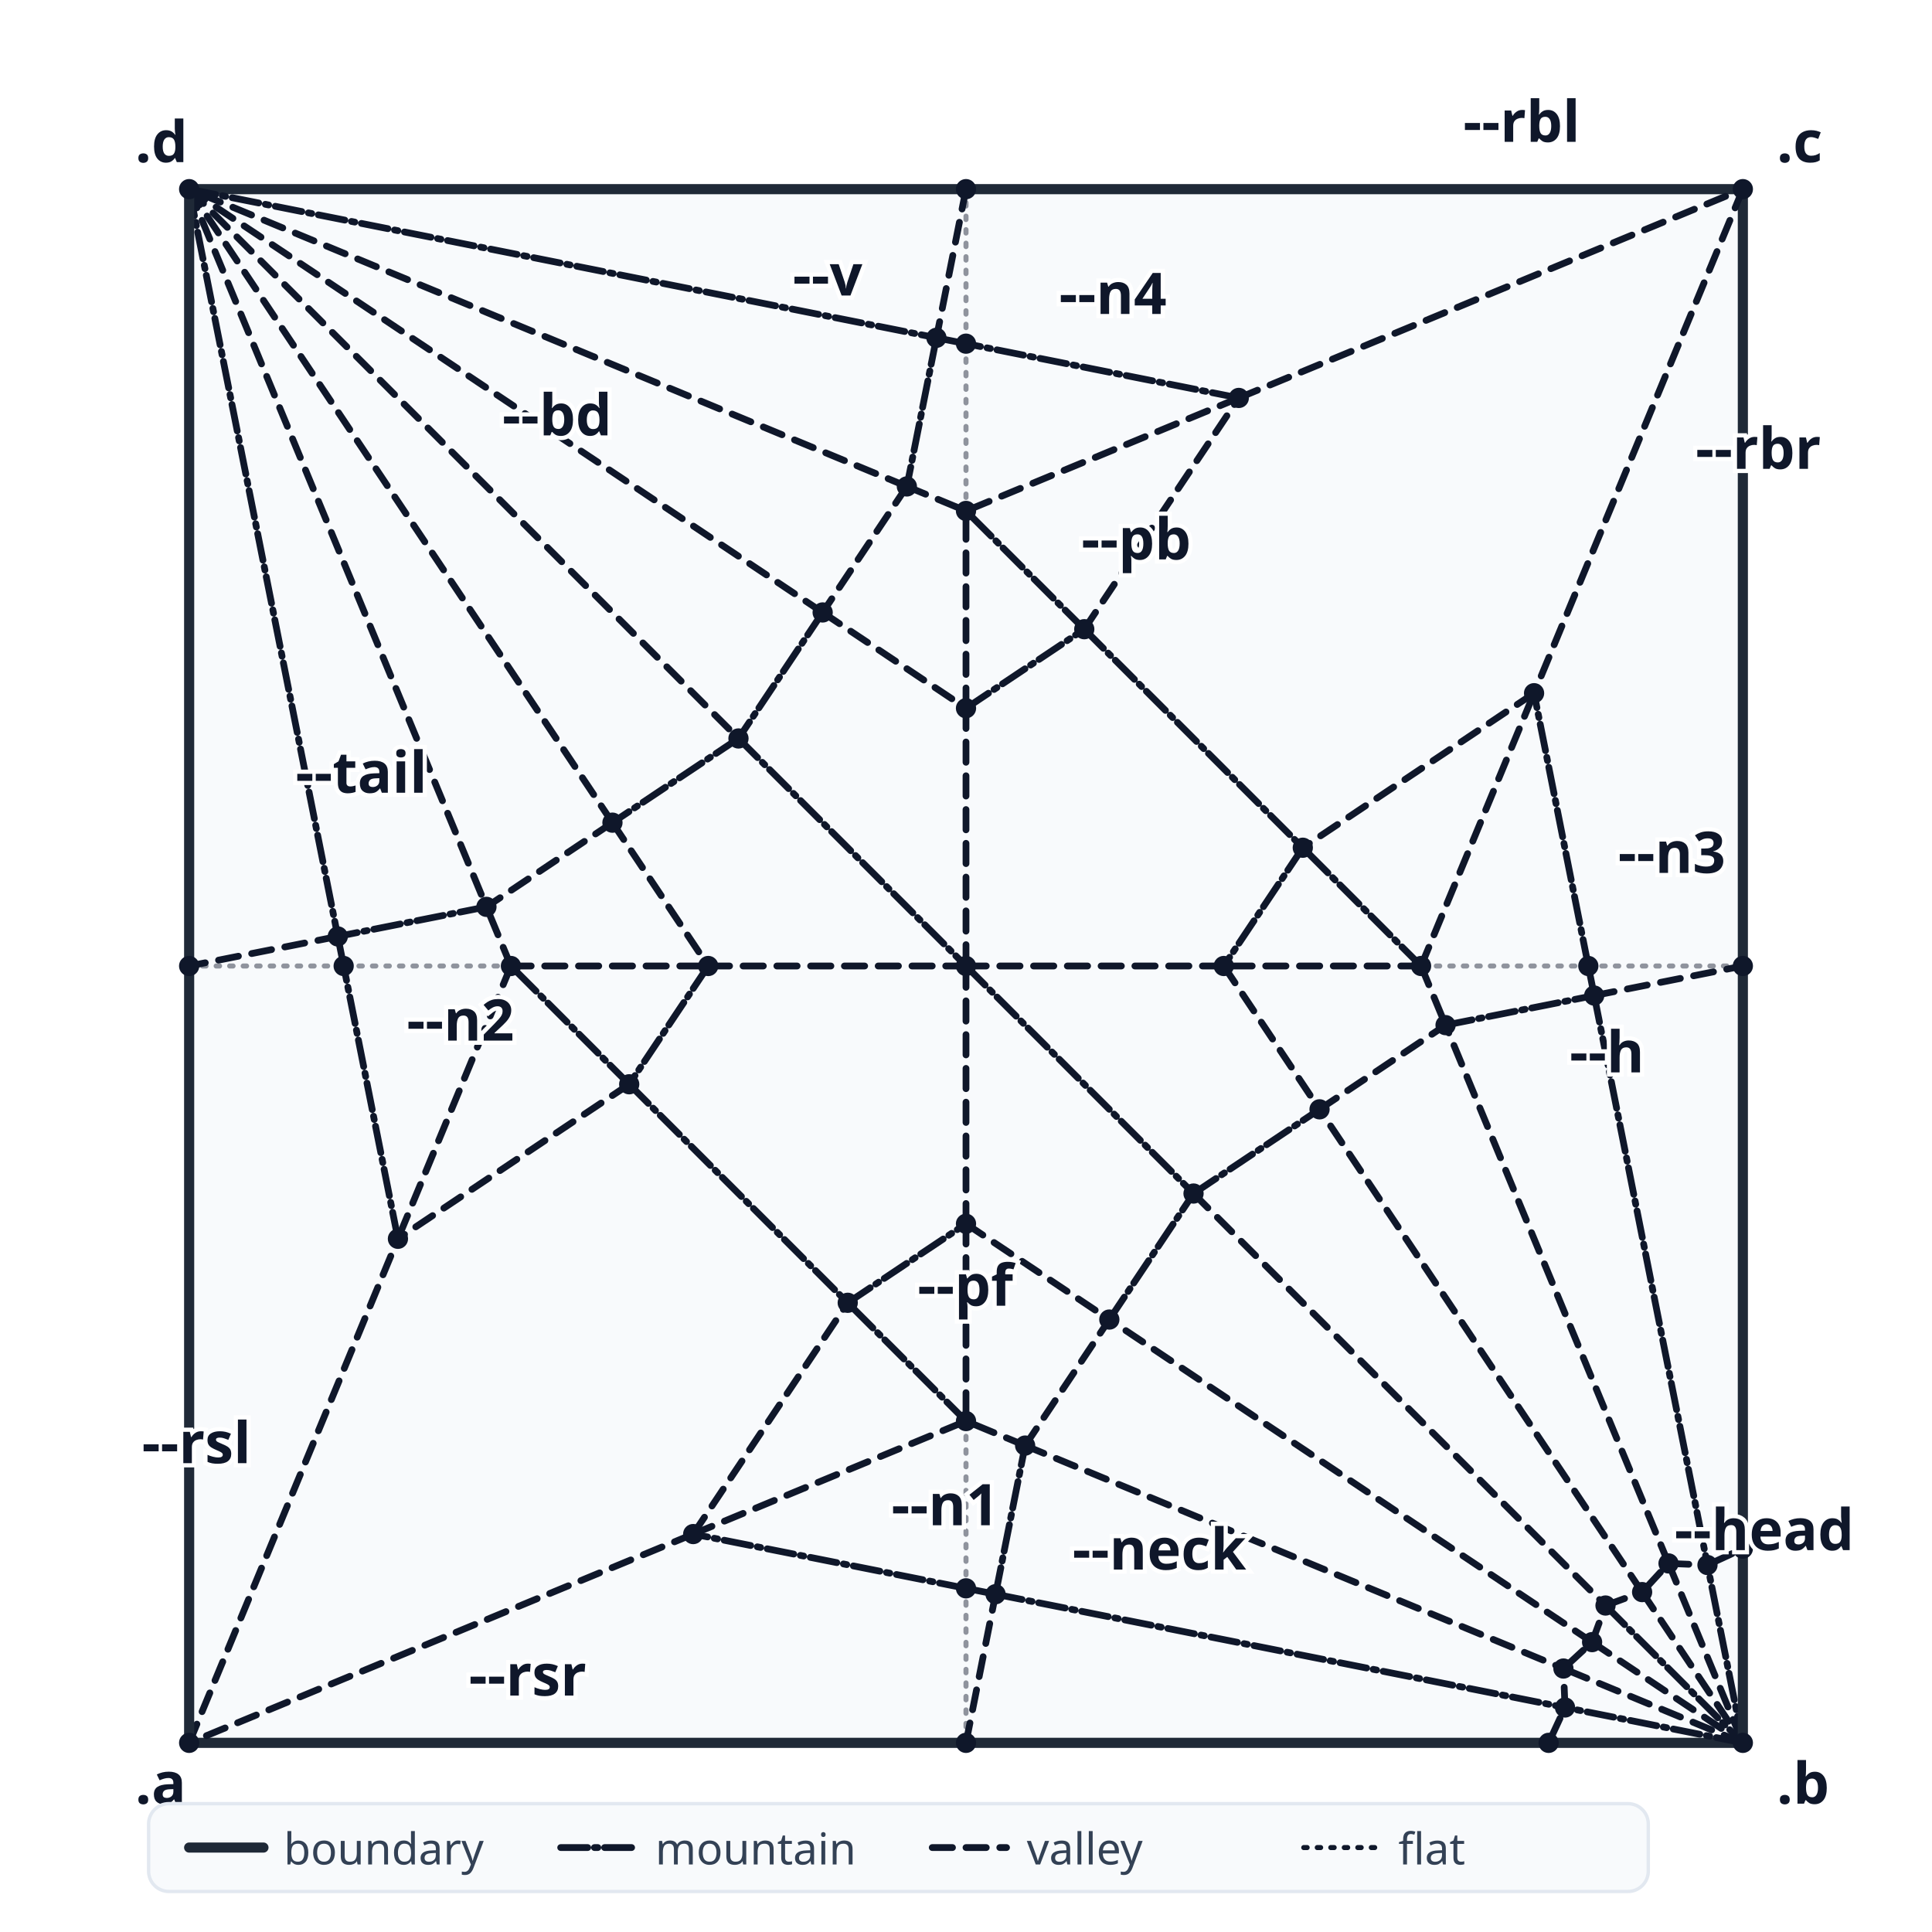
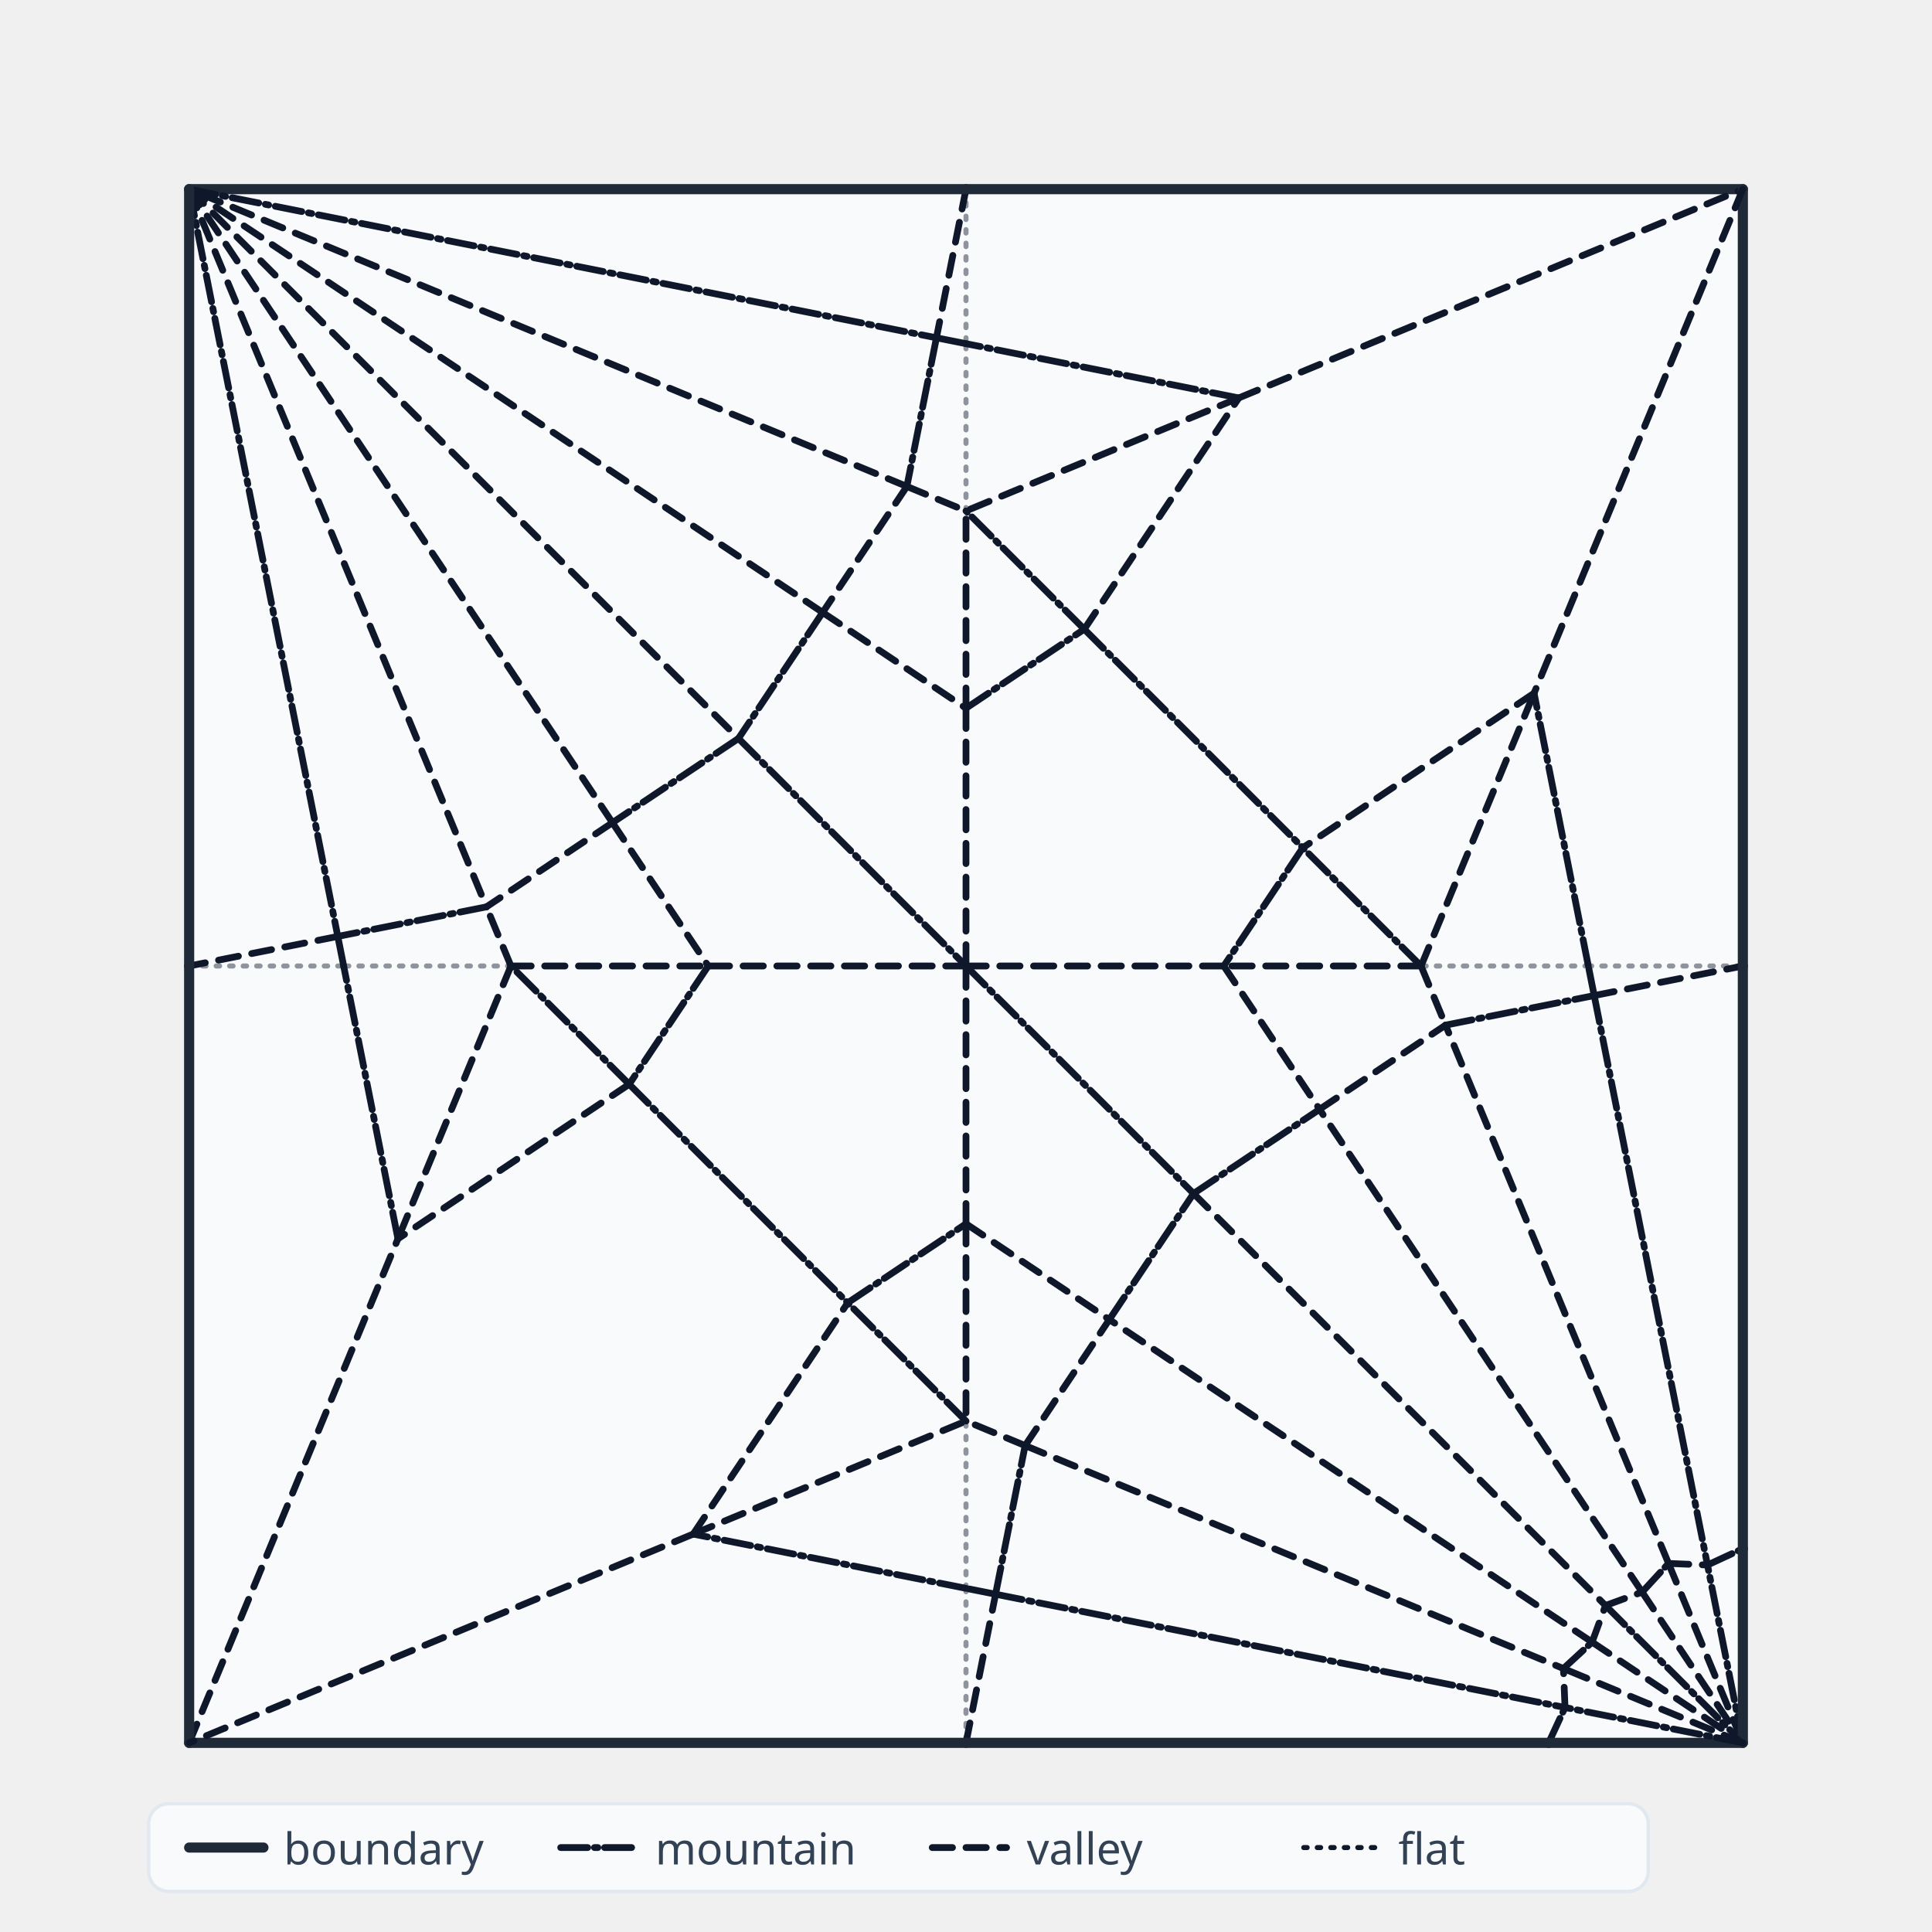
<svg xmlns="http://www.w3.org/2000/svg" width="572" height="572" viewBox="0 0 572 572" font-family="ui-sans-serif, system-ui, sans-serif">
-   <rect width="572" height="572" fill="white" />
  <defs>
    <filter id="layerShadow" x="-20%" y="-20%" width="140%" height="140%">
      <feDropShadow dx="0" dy="1" stdDeviation="1.1" flood-color="#0f172a" flood-opacity="0.18" />
    </filter>
  </defs>
  <g data-layer="paper">
    <polygon points="268.492,144.017 286,151.269 286,101.75 277.246,100.009" fill="#f8fafc" stroke="none" data-kind="face" data-face-index="0" />
    <polygon points="243.563,181.326 286,209.681 286,151.269 268.492,144.017" fill="#f8fafc" stroke="none" data-kind="face" data-face-index="1" />
    <polygon points="286,151.269 286,209.681 321.015,186.285" fill="#f8fafc" stroke="none" data-kind="face" data-face-index="2" />
    <polygon points="366.765,117.815 286,151.269 321.015,186.285" fill="#f8fafc" stroke="none" data-kind="face" data-face-index="3" />
    <polygon points="286,101.75 286,151.269 366.765,117.815" fill="#f8fafc" stroke="none" data-kind="face" data-face-index="4" />
    <polygon points="471.991,294.754 470.25,286 420.731,286 427.983,303.508" fill="#f8fafc" stroke="none" data-kind="face" data-face-index="5" />
    <polygon points="427.983,303.508 420.731,286 362.319,286 390.674,328.437" fill="#f8fafc" stroke="none" data-kind="face" data-face-index="6" />
    <polygon points="362.319,286 420.731,286 385.715,250.985" fill="#f8fafc" stroke="none" data-kind="face" data-face-index="7" />
    <polygon points="385.715,250.985 420.731,286 454.185,205.235" fill="#f8fafc" stroke="none" data-kind="face" data-face-index="8" />
    <polygon points="454.185,205.235 420.731,286 470.25,286" fill="#f8fafc" stroke="none" data-kind="face" data-face-index="9" />
    <polygon points="516,56 286,56 286,101.75 366.765,117.815" fill="#f8fafc" stroke="none" data-kind="face" data-face-index="10" />
    <polygon points="516,286 516,56 454.185,205.235 470.25,286" fill="#f8fafc" stroke="none" data-kind="face" data-face-index="11" />
    <polygon points="516,56 366.765,117.815 321.015,186.285 385.715,250.985 454.185,205.235" fill="#f8fafc" stroke="none" data-kind="face" data-face-index="12" />
    <polygon points="286,209.681 286,286 362.319,286 385.715,250.985 321.015,186.285" fill="#f8fafc" stroke="none" data-kind="face" data-face-index="13" />
    <polygon points="286,362.319 286,286 209.681,286 186.285,321.015 250.985,385.715" fill="#f8fafc" stroke="none" data-kind="face" data-face-index="14" />
    <polygon points="390.674,328.437 362.319,286 286,286 353.365,353.365" fill="#f8fafc" stroke="none" data-kind="face" data-face-index="15" />
    <polygon points="353.365,353.365 286,286 286,362.319 328.437,390.674" fill="#f8fafc" stroke="none" data-kind="face" data-face-index="16" />
    <polygon points="218.635,218.635 286,286 286,209.681 243.563,181.326" fill="#f8fafc" stroke="none" data-kind="face" data-face-index="17" />
    <polygon points="286,286 218.635,218.635 181.326,243.563 209.681,286" fill="#f8fafc" stroke="none" data-kind="face" data-face-index="18" />
    <polygon points="286,516 294.754,471.991 286,470.25" fill="#f8fafc" stroke="none" data-kind="face" data-face-index="19" />
    <polygon points="56,286 101.75,286 100.009,277.246" fill="#f8fafc" stroke="none" data-kind="face" data-face-index="20" />
    <polygon points="516,286 470.25,286 471.991,294.754" fill="#f8fafc" stroke="none" data-kind="face" data-face-index="21" />
    <polygon points="286,56 277.246,100.009 286,101.75" fill="#f8fafc" stroke="none" data-kind="face" data-face-index="22" />
    <polygon points="56,516 117.815,366.765 101.75,286 56,286" fill="#f8fafc" stroke="none" data-kind="face" data-face-index="23" />
    <polygon points="56,516 286,516 286,470.25 205.235,454.185" fill="#f8fafc" stroke="none" data-kind="face" data-face-index="24" />
    <polygon points="56,516 205.235,454.185 250.985,385.715 186.285,321.015 117.815,366.765" fill="#f8fafc" stroke="none" data-kind="face" data-face-index="25" />
    <polygon points="205.235,454.185 286,420.731 250.985,385.715" fill="#f8fafc" stroke="none" data-kind="face" data-face-index="26" />
    <polygon points="286,470.25 286,420.731 205.235,454.185" fill="#f8fafc" stroke="none" data-kind="face" data-face-index="27" />
    <polygon points="303.508,427.983 286,420.731 286,470.25 294.754,471.991" fill="#f8fafc" stroke="none" data-kind="face" data-face-index="28" />
    <polygon points="328.437,390.674 286,362.319 286,420.731 303.508,427.983" fill="#f8fafc" stroke="none" data-kind="face" data-face-index="29" />
    <polygon points="286,420.731 286,362.319 250.985,385.715" fill="#f8fafc" stroke="none" data-kind="face" data-face-index="30" />
    <polygon points="186.285,321.015 151.269,286 117.815,366.765" fill="#f8fafc" stroke="none" data-kind="face" data-face-index="31" />
    <polygon points="117.815,366.765 151.269,286 101.75,286" fill="#f8fafc" stroke="none" data-kind="face" data-face-index="32" />
    <polygon points="100.009,277.246 101.75,286 151.269,286 144.017,268.492" fill="#f8fafc" stroke="none" data-kind="face" data-face-index="33" />
    <polygon points="144.017,268.492 151.269,286 209.681,286 181.326,243.563" fill="#f8fafc" stroke="none" data-kind="face" data-face-index="34" />
    <polygon points="209.681,286 151.269,286 186.285,321.015" fill="#f8fafc" stroke="none" data-kind="face" data-face-index="35" />
    <polygon points="516,458.5 516,286 471.991,294.754 505.528,463.351" fill="#f8fafc" stroke="none" data-kind="face" data-face-index="36" />
    <polygon points="486.177,471.367 390.674,328.437 353.365,353.365 475.341,475.341" fill="#f8fafc" stroke="none" data-kind="face" data-face-index="37" />
    <polygon points="493.996,462.877 427.983,303.508 390.674,328.437 486.177,471.367" fill="#f8fafc" stroke="none" data-kind="face" data-face-index="38" />
    <polygon points="505.528,463.351 471.991,294.754 427.983,303.508 493.996,462.877" fill="#f8fafc" stroke="none" data-kind="face" data-face-index="39" />
    <polygon points="471.367,486.177 328.437,390.674 303.508,427.983 462.877,493.996" fill="#f8fafc" stroke="none" data-kind="face" data-face-index="40" />
    <polygon points="462.877,493.996 303.508,427.983 294.754,471.991 463.351,505.528" fill="#f8fafc" stroke="none" data-kind="face" data-face-index="41" />
    <polygon points="286,516 458.5,516 463.351,505.528 294.754,471.991" fill="#f8fafc" stroke="none" data-kind="face" data-face-index="42" />
    <polygon points="475.341,475.341 353.365,353.365 328.437,390.674 471.367,486.177" fill="#f8fafc" stroke="none" data-kind="face" data-face-index="43" />
    <polygon points="286,56 56,56 277.246,100.009" fill="#f8fafc" stroke="none" data-kind="face" data-face-index="44" />
    <polygon points="56,56 218.635,218.635 243.563,181.326" fill="#f8fafc" stroke="none" data-kind="face" data-face-index="45" />
    <polygon points="56,56 243.563,181.326 268.492,144.017" fill="#f8fafc" stroke="none" data-kind="face" data-face-index="46" />
    <polygon points="56,56 268.492,144.017 277.246,100.009" fill="#f8fafc" stroke="none" data-kind="face" data-face-index="47" />
    <polygon points="56,56 144.017,268.492 181.326,243.563" fill="#f8fafc" stroke="none" data-kind="face" data-face-index="48" />
    <polygon points="56,56 100.009,277.246 144.017,268.492" fill="#f8fafc" stroke="none" data-kind="face" data-face-index="49" />
    <polygon points="56,56 56,286 100.009,277.246" fill="#f8fafc" stroke="none" data-kind="face" data-face-index="50" />
    <polygon points="218.635,218.635 56,56 181.326,243.563" fill="#f8fafc" stroke="none" data-kind="face" data-face-index="51" />
    <polygon points="516,516 505.528,463.351 493.996,462.877" fill="#f8fafc" stroke="none" data-kind="face" data-face-index="52" />
    <polygon points="516,516 493.996,462.877 486.177,471.367" fill="#f8fafc" stroke="none" data-kind="face" data-face-index="53" />
    <polygon points="516,516 486.177,471.367 475.341,475.341" fill="#f8fafc" stroke="none" data-kind="face" data-face-index="54" />
    <polygon points="516,516 516,458.5 505.528,463.351" fill="#f8fafc" stroke="none" data-kind="face" data-face-index="55" />
    <polygon points="516,516 475.341,475.341 471.367,486.177" fill="#f8fafc" stroke="none" data-kind="face" data-face-index="56" />
    <polygon points="458.5,516 516,516 463.351,505.528" fill="#f8fafc" stroke="none" data-kind="face" data-face-index="57" />
    <polygon points="516,516 462.877,493.996 463.351,505.528" fill="#f8fafc" stroke="none" data-kind="face" data-face-index="58" />
    <polygon points="516,516 471.367,486.177 462.877,493.996" fill="#f8fafc" stroke="none" data-kind="face" data-face-index="59" />
  </g>
  <g data-layer="creases">
    <line class="crease-V" data-kind="crease" x1="268.492" y1="144.017" x2="286" y2="151.269" stroke="#0f172a" stroke-width="2" stroke-linecap="round" stroke-dasharray="6 4" data-name="rbl" data-bel-name="rbl" data-crease-id="6" />
    <line class="crease-F" data-kind="crease" x1="286" y1="151.269" x2="286" y2="101.75" stroke="#0f172a" stroke-width="1.5" stroke-linecap="round" stroke-dasharray="1 3" opacity="0.45" data-name="v" data-bel-name="v" data-crease-id="2" />
    <line class="crease-M" data-kind="crease" x1="286" y1="101.75" x2="277.246" y2="100.009" stroke="#0f172a" stroke-width="2" stroke-linecap="round" stroke-dasharray="8 2 1 2" data-name="n4" data-bel-name="n4" data-crease-id="12" />
    <line class="crease-M" data-kind="crease" x1="277.246" y1="100.009" x2="268.492" y2="144.017" stroke="#0f172a" stroke-width="2" stroke-linecap="round" stroke-dasharray="8 2 1 2" data-name="tail" data-bel-name="tail" data-crease-id="14" />
    <line class="crease-V" data-kind="crease" x1="243.563" y1="181.326" x2="286" y2="209.681" stroke="#0f172a" stroke-width="2" stroke-linecap="round" stroke-dasharray="6 4" data-name="n4" data-bel-name="n4" data-crease-id="12" />
    <line class="crease-V" data-kind="crease" x1="286" y1="209.681" x2="286" y2="151.269" stroke="#0f172a" stroke-width="2" stroke-linecap="round" stroke-dasharray="6 4" data-name="v" data-bel-name="v" data-crease-id="2" />
    <line class="crease-V" data-kind="crease" x1="268.492" y1="144.017" x2="243.563" y2="181.326" stroke="#0f172a" stroke-width="2" stroke-linecap="round" stroke-dasharray="6 4" data-name="tail" data-bel-name="tail" data-crease-id="14" />
    <line class="crease-M" data-kind="crease" x1="286" y1="209.681" x2="321.015" y2="186.285" stroke="#0f172a" stroke-width="2" stroke-linecap="round" stroke-dasharray="8 2 1 2" data-name="n4" data-bel-name="n4" data-crease-id="12" />
    <line class="crease-M" data-kind="crease" x1="321.015" y1="186.285" x2="286" y2="151.269" stroke="#0f172a" stroke-width="2" stroke-linecap="round" stroke-dasharray="8 2 1 2" data-name="pb" data-bel-name="pb" data-crease-id="8" />
    <line class="crease-V" data-kind="crease" x1="366.765" y1="117.815" x2="286" y2="151.269" stroke="#0f172a" stroke-width="2" stroke-linecap="round" stroke-dasharray="6 4" data-name="rbl" data-bel-name="rbl" data-crease-id="6" />
    <line class="crease-V" data-kind="crease" x1="321.015" y1="186.285" x2="366.765" y2="117.815" stroke="#0f172a" stroke-width="2" stroke-linecap="round" stroke-dasharray="6 4" data-name="n4" data-bel-name="n4" data-crease-id="12" />
    <line class="crease-M" data-kind="crease" x1="366.765" y1="117.815" x2="286" y2="101.75" stroke="#0f172a" stroke-width="2" stroke-linecap="round" stroke-dasharray="8 2 1 2" data-name="n4" data-bel-name="n4" data-crease-id="12" />
    <line class="crease-M" data-kind="crease" x1="471.991" y1="294.754" x2="470.25" y2="286" stroke="#0f172a" stroke-width="2" stroke-linecap="round" stroke-dasharray="8 2 1 2" data-name="n3" data-bel-name="n3" data-crease-id="11" />
    <line class="crease-F" data-kind="crease" x1="470.25" y1="286" x2="420.731" y2="286" stroke="#0f172a" stroke-width="1.5" stroke-linecap="round" stroke-dasharray="1 3" opacity="0.45" data-name="h" data-bel-name="h" data-crease-id="1" />
    <line class="crease-V" data-kind="crease" x1="420.731" y1="286" x2="427.983" y2="303.508" stroke="#0f172a" stroke-width="2" stroke-linecap="round" stroke-dasharray="6 4" data-name="rbr" data-bel-name="rbr" data-crease-id="5" />
    <line class="crease-M" data-kind="crease" x1="427.983" y1="303.508" x2="471.991" y2="294.754" stroke="#0f172a" stroke-width="2" stroke-linecap="round" stroke-dasharray="8 2 1 2" data-name="neck" data-bel-name="neck" data-crease-id="13" />
    <line class="crease-V" data-kind="crease" x1="420.731" y1="286" x2="362.319" y2="286" stroke="#0f172a" stroke-width="2" stroke-linecap="round" stroke-dasharray="6 4" data-name="h" data-bel-name="h" data-crease-id="1" />
    <line class="crease-V" data-kind="crease" x1="362.319" y1="286" x2="390.674" y2="328.437" stroke="#0f172a" stroke-width="2" stroke-linecap="round" stroke-dasharray="6 4" data-name="n3" data-bel-name="n3" data-crease-id="11" />
    <line class="crease-V" data-kind="crease" x1="390.674" y1="328.437" x2="427.983" y2="303.508" stroke="#0f172a" stroke-width="2" stroke-linecap="round" stroke-dasharray="6 4" data-name="neck" data-bel-name="neck" data-crease-id="13" />
    <line class="crease-M" data-kind="crease" x1="420.731" y1="286" x2="385.715" y2="250.985" stroke="#0f172a" stroke-width="2" stroke-linecap="round" stroke-dasharray="8 2 1 2" data-name="pb" data-bel-name="pb" data-crease-id="8" />
    <line class="crease-M" data-kind="crease" x1="385.715" y1="250.985" x2="362.319" y2="286" stroke="#0f172a" stroke-width="2" stroke-linecap="round" stroke-dasharray="8 2 1 2" data-name="n3" data-bel-name="n3" data-crease-id="11" />
    <line class="crease-V" data-kind="crease" x1="420.731" y1="286" x2="454.185" y2="205.235" stroke="#0f172a" stroke-width="2" stroke-linecap="round" stroke-dasharray="6 4" data-name="rbr" data-bel-name="rbr" data-crease-id="5" />
    <line class="crease-V" data-kind="crease" x1="454.185" y1="205.235" x2="385.715" y2="250.985" stroke="#0f172a" stroke-width="2" stroke-linecap="round" stroke-dasharray="6 4" data-name="n3" data-bel-name="n3" data-crease-id="11" />
    <line class="crease-M" data-kind="crease" x1="470.25" y1="286" x2="454.185" y2="205.235" stroke="#0f172a" stroke-width="2" stroke-linecap="round" stroke-dasharray="8 2 1 2" data-name="n3" data-bel-name="n3" data-crease-id="11" />
    <line class="crease-B" data-kind="crease" x1="516" y1="56" x2="286" y2="56" stroke="#1f2937" stroke-width="3" stroke-linecap="round" />
    <line class="crease-F" data-kind="crease" x1="286" y1="56" x2="286" y2="101.75" stroke="#0f172a" stroke-width="1.5" stroke-linecap="round" stroke-dasharray="1 3" opacity="0.45" data-name="v" data-bel-name="v" data-crease-id="2" />
    <line class="crease-V" data-kind="crease" x1="366.765" y1="117.815" x2="516" y2="56" stroke="#0f172a" stroke-width="2" stroke-linecap="round" stroke-dasharray="6 4" data-name="rbl" data-bel-name="rbl" data-crease-id="6" />
    <line class="crease-B" data-kind="crease" x1="516" y1="286" x2="516" y2="56" stroke="#1f2937" stroke-width="3" stroke-linecap="round" />
    <line class="crease-V" data-kind="crease" x1="516" y1="56" x2="454.185" y2="205.235" stroke="#0f172a" stroke-width="2" stroke-linecap="round" stroke-dasharray="6 4" data-name="rbr" data-bel-name="rbr" data-crease-id="5" />
    <line class="crease-F" data-kind="crease" x1="470.25" y1="286" x2="516" y2="286" stroke="#0f172a" stroke-width="1.5" stroke-linecap="round" stroke-dasharray="1 3" opacity="0.45" data-name="h" data-bel-name="h" data-crease-id="1" />
    <line class="crease-M" data-kind="crease" x1="321.015" y1="186.285" x2="385.715" y2="250.985" stroke="#0f172a" stroke-width="2" stroke-linecap="round" stroke-dasharray="8 2 1 2" data-name="pb" data-bel-name="pb" data-crease-id="8" />
    <line class="crease-V" data-kind="crease" x1="286" y1="209.681" x2="286" y2="286" stroke="#0f172a" stroke-width="2" stroke-linecap="round" stroke-dasharray="6 4" data-name="v" data-bel-name="v" data-crease-id="2" />
    <line class="crease-V" data-kind="crease" x1="286" y1="286" x2="362.319" y2="286" stroke="#0f172a" stroke-width="2" stroke-linecap="round" stroke-dasharray="6 4" data-name="h" data-bel-name="h" data-crease-id="1" />
    <line class="crease-V" data-kind="crease" x1="286" y1="362.319" x2="286" y2="286" stroke="#0f172a" stroke-width="2" stroke-linecap="round" stroke-dasharray="6 4" data-name="h" data-bel-name="h" data-crease-id="1" />
    <line class="crease-V" data-kind="crease" x1="286" y1="286" x2="209.681" y2="286" stroke="#0f172a" stroke-width="2" stroke-linecap="round" stroke-dasharray="6 4" data-name="v" data-bel-name="v" data-crease-id="2" />
    <line class="crease-M" data-kind="crease" x1="209.681" y1="286" x2="186.285" y2="321.015" stroke="#0f172a" stroke-width="2" stroke-linecap="round" stroke-dasharray="8 2 1 2" data-name="n2" data-bel-name="n2" data-crease-id="10" />
    <line class="crease-M" data-kind="crease" x1="186.285" y1="321.015" x2="250.985" y2="385.715" stroke="#0f172a" stroke-width="2" stroke-linecap="round" stroke-dasharray="8 2 1 2" data-name="pf" data-bel-name="pf" data-crease-id="7" />
    <line class="crease-M" data-kind="crease" x1="250.985" y1="385.715" x2="286" y2="362.319" stroke="#0f172a" stroke-width="2" stroke-linecap="round" stroke-dasharray="8 2 1 2" data-name="n1" data-bel-name="n1" data-crease-id="9" />
    <line class="crease-M" data-kind="crease" x1="286" y1="286" x2="353.365" y2="353.365" stroke="#0f172a" stroke-width="2" stroke-linecap="round" stroke-dasharray="8 2 1 2" data-name="bd" data-bel-name="bd" data-crease-id="0" />
    <line class="crease-M" data-kind="crease" x1="353.365" y1="353.365" x2="390.674" y2="328.437" stroke="#0f172a" stroke-width="2" stroke-linecap="round" stroke-dasharray="8 2 1 2" data-name="neck" data-bel-name="neck" data-crease-id="13" />
    <line class="crease-V" data-kind="crease" x1="286" y1="362.319" x2="328.437" y2="390.674" stroke="#0f172a" stroke-width="2" stroke-linecap="round" stroke-dasharray="6 4" data-name="n1" data-bel-name="n1" data-crease-id="9" />
    <line class="crease-M" data-kind="crease" x1="328.437" y1="390.674" x2="353.365" y2="353.365" stroke="#0f172a" stroke-width="2" stroke-linecap="round" stroke-dasharray="8 2 1 2" data-name="neck" data-bel-name="neck" data-crease-id="13" />
    <line class="crease-M" data-kind="crease" x1="218.635" y1="218.635" x2="286" y2="286" stroke="#0f172a" stroke-width="2" stroke-linecap="round" stroke-dasharray="8 2 1 2" data-name="bd" data-bel-name="bd" data-crease-id="0" />
    <line class="crease-M" data-kind="crease" x1="243.563" y1="181.326" x2="218.635" y2="218.635" stroke="#0f172a" stroke-width="2" stroke-linecap="round" stroke-dasharray="8 2 1 2" data-name="tail" data-bel-name="tail" data-crease-id="14" />
    <line class="crease-M" data-kind="crease" x1="218.635" y1="218.635" x2="181.326" y2="243.563" stroke="#0f172a" stroke-width="2" stroke-linecap="round" stroke-dasharray="8 2 1 2" data-name="tail" data-bel-name="tail" data-crease-id="14" />
    <line class="crease-V" data-kind="crease" x1="181.326" y1="243.563" x2="209.681" y2="286" stroke="#0f172a" stroke-width="2" stroke-linecap="round" stroke-dasharray="6 4" data-name="n2" data-bel-name="n2" data-crease-id="10" />
    <line class="crease-V" data-kind="crease" x1="286" y1="516" x2="294.754" y2="471.991" stroke="#0f172a" stroke-width="2" stroke-linecap="round" stroke-dasharray="6 4" data-name="neck" data-bel-name="neck" data-crease-id="13" />
    <line class="crease-M" data-kind="crease" x1="294.754" y1="471.991" x2="286" y2="470.25" stroke="#0f172a" stroke-width="2" stroke-linecap="round" stroke-dasharray="8 2 1 2" data-name="n1" data-bel-name="n1" data-crease-id="9" />
    <line class="crease-F" data-kind="crease" x1="286" y1="470.25" x2="286" y2="516" stroke="#0f172a" stroke-width="1.5" stroke-linecap="round" stroke-dasharray="1 3" opacity="0.45" data-name="h" data-bel-name="h" data-crease-id="1" />
    <line class="crease-F" data-kind="crease" x1="56" y1="286" x2="101.75" y2="286" stroke="#0f172a" stroke-width="1.5" stroke-linecap="round" stroke-dasharray="1 3" opacity="0.45" data-name="v" data-bel-name="v" data-crease-id="2" />
    <line class="crease-M" data-kind="crease" x1="101.75" y1="286" x2="100.009" y2="277.246" stroke="#0f172a" stroke-width="2" stroke-linecap="round" stroke-dasharray="8 2 1 2" data-name="n2" data-bel-name="n2" data-crease-id="10" />
    <line class="crease-V" data-kind="crease" x1="100.009" y1="277.246" x2="56" y2="286" stroke="#0f172a" stroke-width="2" stroke-linecap="round" stroke-dasharray="6 4" data-name="tail" data-bel-name="tail" data-crease-id="14" />
    <line class="crease-V" data-kind="crease" x1="471.991" y1="294.754" x2="516" y2="286" stroke="#0f172a" stroke-width="2" stroke-linecap="round" stroke-dasharray="6 4" data-name="neck" data-bel-name="neck" data-crease-id="13" />
    <line class="crease-V" data-kind="crease" x1="286" y1="56" x2="277.246" y2="100.009" stroke="#0f172a" stroke-width="2" stroke-linecap="round" stroke-dasharray="6 4" data-name="tail" data-bel-name="tail" data-crease-id="14" />
    <line class="crease-V" data-kind="crease" x1="56" y1="516" x2="117.815" y2="366.765" stroke="#0f172a" stroke-width="2" stroke-linecap="round" stroke-dasharray="6 4" data-name="rsl" data-bel-name="rsl" data-crease-id="4" />
    <line class="crease-M" data-kind="crease" x1="117.815" y1="366.765" x2="101.75" y2="286" stroke="#0f172a" stroke-width="2" stroke-linecap="round" stroke-dasharray="8 2 1 2" data-name="n2" data-bel-name="n2" data-crease-id="10" />
    <line class="crease-B" data-kind="crease" x1="56" y1="286" x2="56" y2="516" stroke="#1f2937" stroke-width="3" stroke-linecap="round" />
    <line class="crease-B" data-kind="crease" x1="56" y1="516" x2="286" y2="516" stroke="#1f2937" stroke-width="3" stroke-linecap="round" />
    <line class="crease-M" data-kind="crease" x1="286" y1="470.25" x2="205.235" y2="454.185" stroke="#0f172a" stroke-width="2" stroke-linecap="round" stroke-dasharray="8 2 1 2" data-name="n1" data-bel-name="n1" data-crease-id="9" />
    <line class="crease-V" data-kind="crease" x1="205.235" y1="454.185" x2="56" y2="516" stroke="#0f172a" stroke-width="2" stroke-linecap="round" stroke-dasharray="6 4" data-name="rsr" data-bel-name="rsr" data-crease-id="3" />
    <line class="crease-V" data-kind="crease" x1="205.235" y1="454.185" x2="250.985" y2="385.715" stroke="#0f172a" stroke-width="2" stroke-linecap="round" stroke-dasharray="6 4" data-name="n1" data-bel-name="n1" data-crease-id="9" />
    <line class="crease-V" data-kind="crease" x1="186.285" y1="321.015" x2="117.815" y2="366.765" stroke="#0f172a" stroke-width="2" stroke-linecap="round" stroke-dasharray="6 4" data-name="n2" data-bel-name="n2" data-crease-id="10" />
    <line class="crease-V" data-kind="crease" x1="205.235" y1="454.185" x2="286" y2="420.731" stroke="#0f172a" stroke-width="2" stroke-linecap="round" stroke-dasharray="6 4" data-name="rsr" data-bel-name="rsr" data-crease-id="3" />
    <line class="crease-M" data-kind="crease" x1="286" y1="420.731" x2="250.985" y2="385.715" stroke="#0f172a" stroke-width="2" stroke-linecap="round" stroke-dasharray="8 2 1 2" data-name="pf" data-bel-name="pf" data-crease-id="7" />
    <line class="crease-F" data-kind="crease" x1="286" y1="470.25" x2="286" y2="420.731" stroke="#0f172a" stroke-width="1.5" stroke-linecap="round" stroke-dasharray="1 3" opacity="0.45" data-name="h" data-bel-name="h" data-crease-id="1" />
    <line class="crease-V" data-kind="crease" x1="303.508" y1="427.983" x2="286" y2="420.731" stroke="#0f172a" stroke-width="2" stroke-linecap="round" stroke-dasharray="6 4" data-name="rsr" data-bel-name="rsr" data-crease-id="3" />
    <line class="crease-M" data-kind="crease" x1="294.754" y1="471.991" x2="303.508" y2="427.983" stroke="#0f172a" stroke-width="2" stroke-linecap="round" stroke-dasharray="8 2 1 2" data-name="neck" data-bel-name="neck" data-crease-id="13" />
    <line class="crease-V" data-kind="crease" x1="286" y1="362.319" x2="286" y2="420.731" stroke="#0f172a" stroke-width="2" stroke-linecap="round" stroke-dasharray="6 4" data-name="h" data-bel-name="h" data-crease-id="1" />
    <line class="crease-V" data-kind="crease" x1="303.508" y1="427.983" x2="328.437" y2="390.674" stroke="#0f172a" stroke-width="2" stroke-linecap="round" stroke-dasharray="6 4" data-name="neck" data-bel-name="neck" data-crease-id="13" />
    <line class="crease-M" data-kind="crease" x1="186.285" y1="321.015" x2="151.269" y2="286" stroke="#0f172a" stroke-width="2" stroke-linecap="round" stroke-dasharray="8 2 1 2" data-name="pf" data-bel-name="pf" data-crease-id="7" />
    <line class="crease-V" data-kind="crease" x1="151.269" y1="286" x2="117.815" y2="366.765" stroke="#0f172a" stroke-width="2" stroke-linecap="round" stroke-dasharray="6 4" data-name="rsl" data-bel-name="rsl" data-crease-id="4" />
    <line class="crease-F" data-kind="crease" x1="151.269" y1="286" x2="101.75" y2="286" stroke="#0f172a" stroke-width="1.5" stroke-linecap="round" stroke-dasharray="1 3" opacity="0.45" data-name="v" data-bel-name="v" data-crease-id="2" />
    <line class="crease-V" data-kind="crease" x1="151.269" y1="286" x2="144.017" y2="268.492" stroke="#0f172a" stroke-width="2" stroke-linecap="round" stroke-dasharray="6 4" data-name="rsl" data-bel-name="rsl" data-crease-id="4" />
    <line class="crease-M" data-kind="crease" x1="144.017" y1="268.492" x2="100.009" y2="277.246" stroke="#0f172a" stroke-width="2" stroke-linecap="round" stroke-dasharray="8 2 1 2" data-name="tail" data-bel-name="tail" data-crease-id="14" />
    <line class="crease-V" data-kind="crease" x1="151.269" y1="286" x2="209.681" y2="286" stroke="#0f172a" stroke-width="2" stroke-linecap="round" stroke-dasharray="6 4" data-name="v" data-bel-name="v" data-crease-id="2" />
    <line class="crease-V" data-kind="crease" x1="181.326" y1="243.563" x2="144.017" y2="268.492" stroke="#0f172a" stroke-width="2" stroke-linecap="round" stroke-dasharray="6 4" data-name="tail" data-bel-name="tail" data-crease-id="14" />
    <line class="crease-B" data-kind="crease" x1="516" y1="458.5" x2="516" y2="286" stroke="#1f2937" stroke-width="3" stroke-linecap="round" />
    <line class="crease-M" data-kind="crease" x1="471.991" y1="294.754" x2="505.528" y2="463.351" stroke="#0f172a" stroke-width="2" stroke-linecap="round" stroke-dasharray="8 2 1 2" data-name="n3" data-bel-name="n3" data-crease-id="11" />
    <line class="crease-M" data-kind="crease" x1="505.528" y1="463.351" x2="516" y2="458.5" stroke="#0f172a" stroke-width="2" stroke-linecap="round" stroke-dasharray="8 2 1 2" data-name="head" data-bel-name="head" data-crease-id="15" />
    <line class="crease-V" data-kind="crease" x1="486.177" y1="471.367" x2="390.674" y2="328.437" stroke="#0f172a" stroke-width="2" stroke-linecap="round" stroke-dasharray="6 4" data-name="n3" data-bel-name="n3" data-crease-id="11" />
    <line class="crease-V" data-kind="crease" x1="353.365" y1="353.365" x2="475.341" y2="475.341" stroke="#0f172a" stroke-width="2" stroke-linecap="round" stroke-dasharray="6 4" data-name="bd" data-bel-name="bd" data-crease-id="0" />
    <line class="crease-V" data-kind="crease" x1="475.341" y1="475.341" x2="486.177" y2="471.367" stroke="#0f172a" stroke-width="2" stroke-linecap="round" stroke-dasharray="6 4" data-name="head" data-bel-name="head" data-crease-id="15" />
    <line class="crease-V" data-kind="crease" x1="493.996" y1="462.877" x2="427.983" y2="303.508" stroke="#0f172a" stroke-width="2" stroke-linecap="round" stroke-dasharray="6 4" data-name="rbr" data-bel-name="rbr" data-crease-id="5" />
    <line class="crease-M" data-kind="crease" x1="486.177" y1="471.367" x2="493.996" y2="462.877" stroke="#0f172a" stroke-width="2" stroke-linecap="round" stroke-dasharray="8 2 1 2" data-name="head" data-bel-name="head" data-crease-id="15" />
    <line class="crease-V" data-kind="crease" x1="493.996" y1="462.877" x2="505.528" y2="463.351" stroke="#0f172a" stroke-width="2" stroke-linecap="round" stroke-dasharray="6 4" data-name="head" data-bel-name="head" data-crease-id="15" />
    <line class="crease-V" data-kind="crease" x1="471.367" y1="486.177" x2="328.437" y2="390.674" stroke="#0f172a" stroke-width="2" stroke-linecap="round" stroke-dasharray="6 4" data-name="n1" data-bel-name="n1" data-crease-id="9" />
    <line class="crease-V" data-kind="crease" x1="303.508" y1="427.983" x2="462.877" y2="493.996" stroke="#0f172a" stroke-width="2" stroke-linecap="round" stroke-dasharray="6 4" data-name="rsr" data-bel-name="rsr" data-crease-id="3" />
    <line class="crease-M" data-kind="crease" x1="462.877" y1="493.996" x2="471.367" y2="486.177" stroke="#0f172a" stroke-width="2" stroke-linecap="round" stroke-dasharray="8 2 1 2" data-name="head" data-bel-name="head" data-crease-id="15" />
    <line class="crease-M" data-kind="crease" x1="294.754" y1="471.991" x2="463.351" y2="505.528" stroke="#0f172a" stroke-width="2" stroke-linecap="round" stroke-dasharray="8 2 1 2" data-name="n1" data-bel-name="n1" data-crease-id="9" />
    <line class="crease-V" data-kind="crease" x1="463.351" y1="505.528" x2="462.877" y2="493.996" stroke="#0f172a" stroke-width="2" stroke-linecap="round" stroke-dasharray="6 4" data-name="head" data-bel-name="head" data-crease-id="15" />
    <line class="crease-B" data-kind="crease" x1="286" y1="516" x2="458.5" y2="516" stroke="#1f2937" stroke-width="3" stroke-linecap="round" />
    <line class="crease-M" data-kind="crease" x1="458.5" y1="516" x2="463.351" y2="505.528" stroke="#0f172a" stroke-width="2" stroke-linecap="round" stroke-dasharray="8 2 1 2" data-name="head" data-bel-name="head" data-crease-id="15" />
    <line class="crease-V" data-kind="crease" x1="471.367" y1="486.177" x2="475.341" y2="475.341" stroke="#0f172a" stroke-width="2" stroke-linecap="round" stroke-dasharray="6 4" data-name="head" data-bel-name="head" data-crease-id="15" />
    <line class="crease-B" data-kind="crease" x1="286" y1="56" x2="56" y2="56" stroke="#1f2937" stroke-width="3" stroke-linecap="round" />
    <line class="crease-M" data-kind="crease" x1="56" y1="56" x2="277.246" y2="100.009" stroke="#0f172a" stroke-width="2" stroke-linecap="round" stroke-dasharray="8 2 1 2" data-name="n4" data-bel-name="n4" data-crease-id="12" />
    <line class="crease-V" data-kind="crease" x1="56" y1="56" x2="218.635" y2="218.635" stroke="#0f172a" stroke-width="2" stroke-linecap="round" stroke-dasharray="6 4" data-name="bd" data-bel-name="bd" data-crease-id="0" />
    <line class="crease-V" data-kind="crease" x1="243.563" y1="181.326" x2="56" y2="56" stroke="#0f172a" stroke-width="2" stroke-linecap="round" stroke-dasharray="6 4" data-name="n4" data-bel-name="n4" data-crease-id="12" />
    <line class="crease-V" data-kind="crease" x1="268.492" y1="144.017" x2="56" y2="56" stroke="#0f172a" stroke-width="2" stroke-linecap="round" stroke-dasharray="6 4" data-name="rbl" data-bel-name="rbl" data-crease-id="6" />
    <line class="crease-V" data-kind="crease" x1="56" y1="56" x2="144.017" y2="268.492" stroke="#0f172a" stroke-width="2" stroke-linecap="round" stroke-dasharray="6 4" data-name="rsl" data-bel-name="rsl" data-crease-id="4" />
    <line class="crease-V" data-kind="crease" x1="181.326" y1="243.563" x2="56" y2="56" stroke="#0f172a" stroke-width="2" stroke-linecap="round" stroke-dasharray="6 4" data-name="n2" data-bel-name="n2" data-crease-id="10" />
    <line class="crease-M" data-kind="crease" x1="56" y1="56" x2="100.009" y2="277.246" stroke="#0f172a" stroke-width="2" stroke-linecap="round" stroke-dasharray="8 2 1 2" data-name="n2" data-bel-name="n2" data-crease-id="10" />
    <line class="crease-B" data-kind="crease" x1="56" y1="56" x2="56" y2="286" stroke="#1f2937" stroke-width="3" stroke-linecap="round" />
    <line class="crease-M" data-kind="crease" x1="516" y1="516" x2="505.528" y2="463.351" stroke="#0f172a" stroke-width="2" stroke-linecap="round" stroke-dasharray="8 2 1 2" data-name="n3" data-bel-name="n3" data-crease-id="11" />
    <line class="crease-V" data-kind="crease" x1="493.996" y1="462.877" x2="516" y2="516" stroke="#0f172a" stroke-width="2" stroke-linecap="round" stroke-dasharray="6 4" data-name="rbr" data-bel-name="rbr" data-crease-id="5" />
    <line class="crease-V" data-kind="crease" x1="486.177" y1="471.367" x2="516" y2="516" stroke="#0f172a" stroke-width="2" stroke-linecap="round" stroke-dasharray="6 4" data-name="n3" data-bel-name="n3" data-crease-id="11" />
    <line class="crease-M" data-kind="crease" x1="475.341" y1="475.341" x2="516" y2="516" stroke="#0f172a" stroke-width="2" stroke-linecap="round" stroke-dasharray="8 2 1 2" data-name="bd" data-bel-name="bd" data-crease-id="0" />
    <line class="crease-B" data-kind="crease" x1="516" y1="516" x2="516" y2="458.5" stroke="#1f2937" stroke-width="3" stroke-linecap="round" />
    <line class="crease-V" data-kind="crease" x1="471.367" y1="486.177" x2="516" y2="516" stroke="#0f172a" stroke-width="2" stroke-linecap="round" stroke-dasharray="6 4" data-name="n1" data-bel-name="n1" data-crease-id="9" />
    <line class="crease-B" data-kind="crease" x1="458.5" y1="516" x2="516" y2="516" stroke="#1f2937" stroke-width="3" stroke-linecap="round" />
    <line class="crease-M" data-kind="crease" x1="516" y1="516" x2="463.351" y2="505.528" stroke="#0f172a" stroke-width="2" stroke-linecap="round" stroke-dasharray="8 2 1 2" data-name="n1" data-bel-name="n1" data-crease-id="9" />
    <line class="crease-V" data-kind="crease" x1="516" y1="516" x2="462.877" y2="493.996" stroke="#0f172a" stroke-width="2" stroke-linecap="round" stroke-dasharray="6 4" data-name="rsr" data-bel-name="rsr" data-crease-id="3" />
  </g>
-   <g data-layer="annotations">
-     <circle cx="268.492" cy="144.017" r="3" fill="#0f172a" data-vertex="0" />
-     <circle cx="286" cy="151.269" r="3" fill="#0f172a" data-vertex="1" data-bel-name="e4" data-kind="point" />
-     <circle cx="286" cy="101.75" r="3" fill="#0f172a" data-vertex="2" />
-     <circle cx="277.246" cy="100.009" r="3" fill="#0f172a" data-vertex="3" />
-     <circle cx="243.563" cy="181.326" r="3" fill="#0f172a" data-vertex="4" />
-     <circle cx="286" cy="209.681" r="3" fill="#0f172a" data-vertex="5" />
-     <circle cx="321.015" cy="186.285" r="3" fill="#0f172a" data-vertex="6" />
-     <circle cx="366.765" cy="117.815" r="3" fill="#0f172a" data-vertex="7" />
-     <circle cx="471.991" cy="294.754" r="3" fill="#0f172a" data-vertex="8" />
-     <circle cx="470.25" cy="286" r="3" fill="#0f172a" data-vertex="9" />
-     <circle cx="420.731" cy="286" r="3" fill="#0f172a" data-vertex="10" data-bel-name="e3" data-kind="point" />
-     <circle cx="427.983" cy="303.508" r="3" fill="#0f172a" data-vertex="11" />
-     <circle cx="362.319" cy="286" r="3" fill="#0f172a" data-vertex="12" />
-     <circle cx="390.674" cy="328.437" r="3" fill="#0f172a" data-vertex="13" />
-     <circle cx="385.715" cy="250.985" r="3" fill="#0f172a" data-vertex="14" />
-     <circle cx="454.185" cy="205.235" r="3" fill="#0f172a" data-vertex="15" />
-     <circle cx="516" cy="56" r="3" fill="#0f172a" data-vertex="16" data-bel-name="c" data-kind="point" />
-     <circle cx="286" cy="56" r="3" fill="#0f172a" data-vertex="17" data-bel-name="bl" data-kind="point" />
-     <circle cx="516" cy="286" r="3" fill="#0f172a" data-vertex="18" data-bel-name="br" data-kind="point" />
-     <circle cx="286" cy="286" r="3" fill="#0f172a" data-vertex="19" data-bel-name="o" data-kind="point" />
-     <circle cx="286" cy="362.319" r="3" fill="#0f172a" data-vertex="20" />
-     <circle cx="209.681" cy="286" r="3" fill="#0f172a" data-vertex="21" />
-     <circle cx="186.285" cy="321.015" r="3" fill="#0f172a" data-vertex="22" />
-     <circle cx="250.985" cy="385.715" r="3" fill="#0f172a" data-vertex="23" />
-     <circle cx="353.365" cy="353.365" r="3" fill="#0f172a" data-vertex="24" />
-     <circle cx="328.437" cy="390.674" r="3" fill="#0f172a" data-vertex="25" />
-     <circle cx="218.635" cy="218.635" r="3" fill="#0f172a" data-vertex="26" />
-     <circle cx="181.326" cy="243.563" r="3" fill="#0f172a" data-vertex="27" />
-     <circle cx="286" cy="516" r="3" fill="#0f172a" data-vertex="28" data-bel-name="sr" data-kind="point" />
-     <circle cx="294.754" cy="471.991" r="3" fill="#0f172a" data-vertex="29" />
-     <circle cx="286" cy="470.25" r="3" fill="#0f172a" data-vertex="30" />
-     <circle cx="56" cy="286" r="3" fill="#0f172a" data-vertex="31" data-bel-name="sl" data-kind="point" />
-     <circle cx="101.75" cy="286" r="3" fill="#0f172a" data-vertex="32" />
-     <circle cx="100.009" cy="277.246" r="3" fill="#0f172a" data-vertex="33" />
-     <circle cx="56" cy="516" r="3" fill="#0f172a" data-vertex="34" data-bel-name="a" data-kind="point" />
-     <circle cx="117.815" cy="366.765" r="3" fill="#0f172a" data-vertex="35" />
-     <circle cx="205.235" cy="454.185" r="3" fill="#0f172a" data-vertex="36" />
-     <circle cx="286" cy="420.731" r="3" fill="#0f172a" data-vertex="37" data-bel-name="e1" data-kind="point" />
-     <circle cx="303.508" cy="427.983" r="3" fill="#0f172a" data-vertex="38" />
-     <circle cx="151.269" cy="286" r="3" fill="#0f172a" data-vertex="39" data-bel-name="e2" data-kind="point" />
-     <circle cx="144.017" cy="268.492" r="3" fill="#0f172a" data-vertex="40" />
-     <circle cx="516" cy="458.5" r="3" fill="#0f172a" data-vertex="41" />
-     <circle cx="505.528" cy="463.351" r="3" fill="#0f172a" data-vertex="42" />
-     <circle cx="486.177" cy="471.367" r="3" fill="#0f172a" data-vertex="43" />
-     <circle cx="475.341" cy="475.341" r="3" fill="#0f172a" data-vertex="44" data-bel-name="hp" data-kind="point" />
-     <circle cx="493.996" cy="462.877" r="3" fill="#0f172a" data-vertex="45" />
-     <circle cx="471.367" cy="486.177" r="3" fill="#0f172a" data-vertex="46" />
-     <circle cx="462.877" cy="493.996" r="3" fill="#0f172a" data-vertex="47" />
-     <circle cx="463.351" cy="505.528" r="3" fill="#0f172a" data-vertex="48" />
-     <circle cx="458.5" cy="516" r="3" fill="#0f172a" data-vertex="49" />
-     <circle cx="56" cy="56" r="3" fill="#0f172a" data-vertex="50" data-bel-name="d" data-kind="point" />
-     <circle cx="516" cy="516" r="3" fill="#0f172a" data-vertex="51" data-bel-name="b" data-kind="point" />
-     <text x="40" y="48" font-size="17" font-weight="600" stroke="white" stroke-width="2.5" paint-order="stroke" fill="#0f172a" data-bel-name="d" data-kind="point-label">.d</text>
-     <text x="433.2" y="42" font-size="17" font-weight="600" stroke="white" stroke-width="2.5" paint-order="stroke" fill="#0f172a" data-kind="line-label" data-bel-name="rbl" data-name="rbl">--rbl</text>
-     <text x="526" y="48" font-size="17" font-weight="600" stroke="white" stroke-width="2.5" paint-order="stroke" fill="#0f172a" data-bel-name="c" data-kind="point-label">.c</text>
-     <text x="234.701" y="87.501" font-size="17" font-weight="600" stroke="white" stroke-width="2.5" paint-order="stroke" fill="#0f172a" data-kind="line-label" data-bel-name="v" data-name="v">--v</text>
-     <text x="313.559" y="92.957" font-size="17" font-weight="600" stroke="white" stroke-width="2.5" paint-order="stroke" fill="#0f172a" data-kind="line-label" data-bel-name="n4" data-name="n4">--n4</text>
-     <text x="148.699" y="128.901" font-size="17" font-weight="600" stroke="white" stroke-width="2.5" paint-order="stroke" fill="#0f172a" data-kind="line-label" data-bel-name="bd" data-name="bd">--bd</text>
-     <text x="502" y="138.8" font-size="17" font-weight="600" stroke="white" stroke-width="2.5" paint-order="stroke" fill="#0f172a" data-kind="line-label" data-bel-name="rbr" data-name="rbr">--rbr</text>
-     <text x="320.151" y="165.621" font-size="17" font-weight="600" stroke="white" stroke-width="2.5" paint-order="stroke" fill="#0f172a" data-kind="line-label" data-bel-name="pb" data-name="pb">--pb</text>
-     <text x="87.501" y="234.701" font-size="17" font-weight="600" stroke="white" stroke-width="2.5" paint-order="stroke" fill="#0f172a" data-kind="line-label" data-bel-name="tail" data-name="tail">--tail</text>
-     <text x="479.043" y="258.441" font-size="17" font-weight="600" stroke="white" stroke-width="2.5" paint-order="stroke" fill="#0f172a" data-kind="line-label" data-bel-name="n3" data-name="n3">--n3</text>
-     <text x="120.419" y="308.096" font-size="17" font-weight="600" stroke="white" stroke-width="2.5" paint-order="stroke" fill="#0f172a" data-kind="line-label" data-bel-name="n2" data-name="n2">--n2</text>
-     <text x="464.701" y="317.501" font-size="17" font-weight="600" stroke="white" stroke-width="2.5" paint-order="stroke" fill="#0f172a" data-kind="line-label" data-bel-name="h" data-name="h">--h</text>
-     <text x="271.648" y="386.58" font-size="17" font-weight="600" stroke="white" stroke-width="2.5" paint-order="stroke" fill="#0f172a" data-kind="line-label" data-bel-name="pf" data-name="pf">--pf</text>
-     <text x="42" y="433.2" font-size="17" font-weight="600" stroke="white" stroke-width="2.5" paint-order="stroke" fill="#0f172a" data-kind="line-label" data-bel-name="rsl" data-name="rsl">--rsl</text>
-     <text x="263.904" y="451.581" font-size="17" font-weight="600" stroke="white" stroke-width="2.5" paint-order="stroke" fill="#0f172a" data-kind="line-label" data-bel-name="n1" data-name="n1">--n1</text>
-     <text x="495.751" y="458.951" font-size="17" font-weight="600" stroke="white" stroke-width="2.5" paint-order="stroke" fill="#0f172a" data-kind="line-label" data-bel-name="head" data-name="head">--head</text>
-     <text x="317.501" y="464.701" font-size="17" font-weight="600" stroke="white" stroke-width="2.5" paint-order="stroke" fill="#0f172a" data-kind="line-label" data-bel-name="neck" data-name="neck">--neck</text>
-     <text x="40" y="534" font-size="17" font-weight="600" stroke="white" stroke-width="2.5" paint-order="stroke" fill="#0f172a" data-bel-name="a" data-kind="point-label">.a</text>
-     <text x="138.8" y="502" font-size="17" font-weight="600" stroke="white" stroke-width="2.5" paint-order="stroke" fill="#0f172a" data-kind="line-label" data-bel-name="rsr" data-name="rsr">--rsr</text>
-     <text x="526" y="534" font-size="17" font-weight="600" stroke="white" stroke-width="2.5" paint-order="stroke" fill="#0f172a" data-bel-name="b" data-kind="point-label">.b</text>
-   </g>
+   <g data-layer="annotations" />
  <g data-layer="hud">
    <rect class="legend-panel" x="44" y="534" width="444" height="26" rx="6" fill="#f8fafc" stroke="#e2e8f0" />
    <line x1="56" y1="547" x2="78" y2="547" stroke="#1f2937" stroke-width="3" stroke-linecap="round" />
    <text x="84" y="552" font-size="13" fill="#334155">boundary</text>
    <line x1="166" y1="547" x2="188" y2="547" stroke="#0f172a" stroke-width="2" stroke-linecap="round" stroke-dasharray="8 2 1 2" />
    <text x="194" y="552" font-size="13" fill="#334155">mountain</text>
    <line x1="276" y1="547" x2="298" y2="547" stroke="#0f172a" stroke-width="2" stroke-linecap="round" stroke-dasharray="6 4" />
    <text x="304" y="552" font-size="13" fill="#334155">valley</text>
    <line x1="386" y1="547" x2="408" y2="547" stroke="#0f172a" stroke-width="1.5" stroke-linecap="round" stroke-dasharray="1 3" />
    <text x="414" y="552" font-size="13" fill="#334155">flat</text>
  </g>
</svg>
